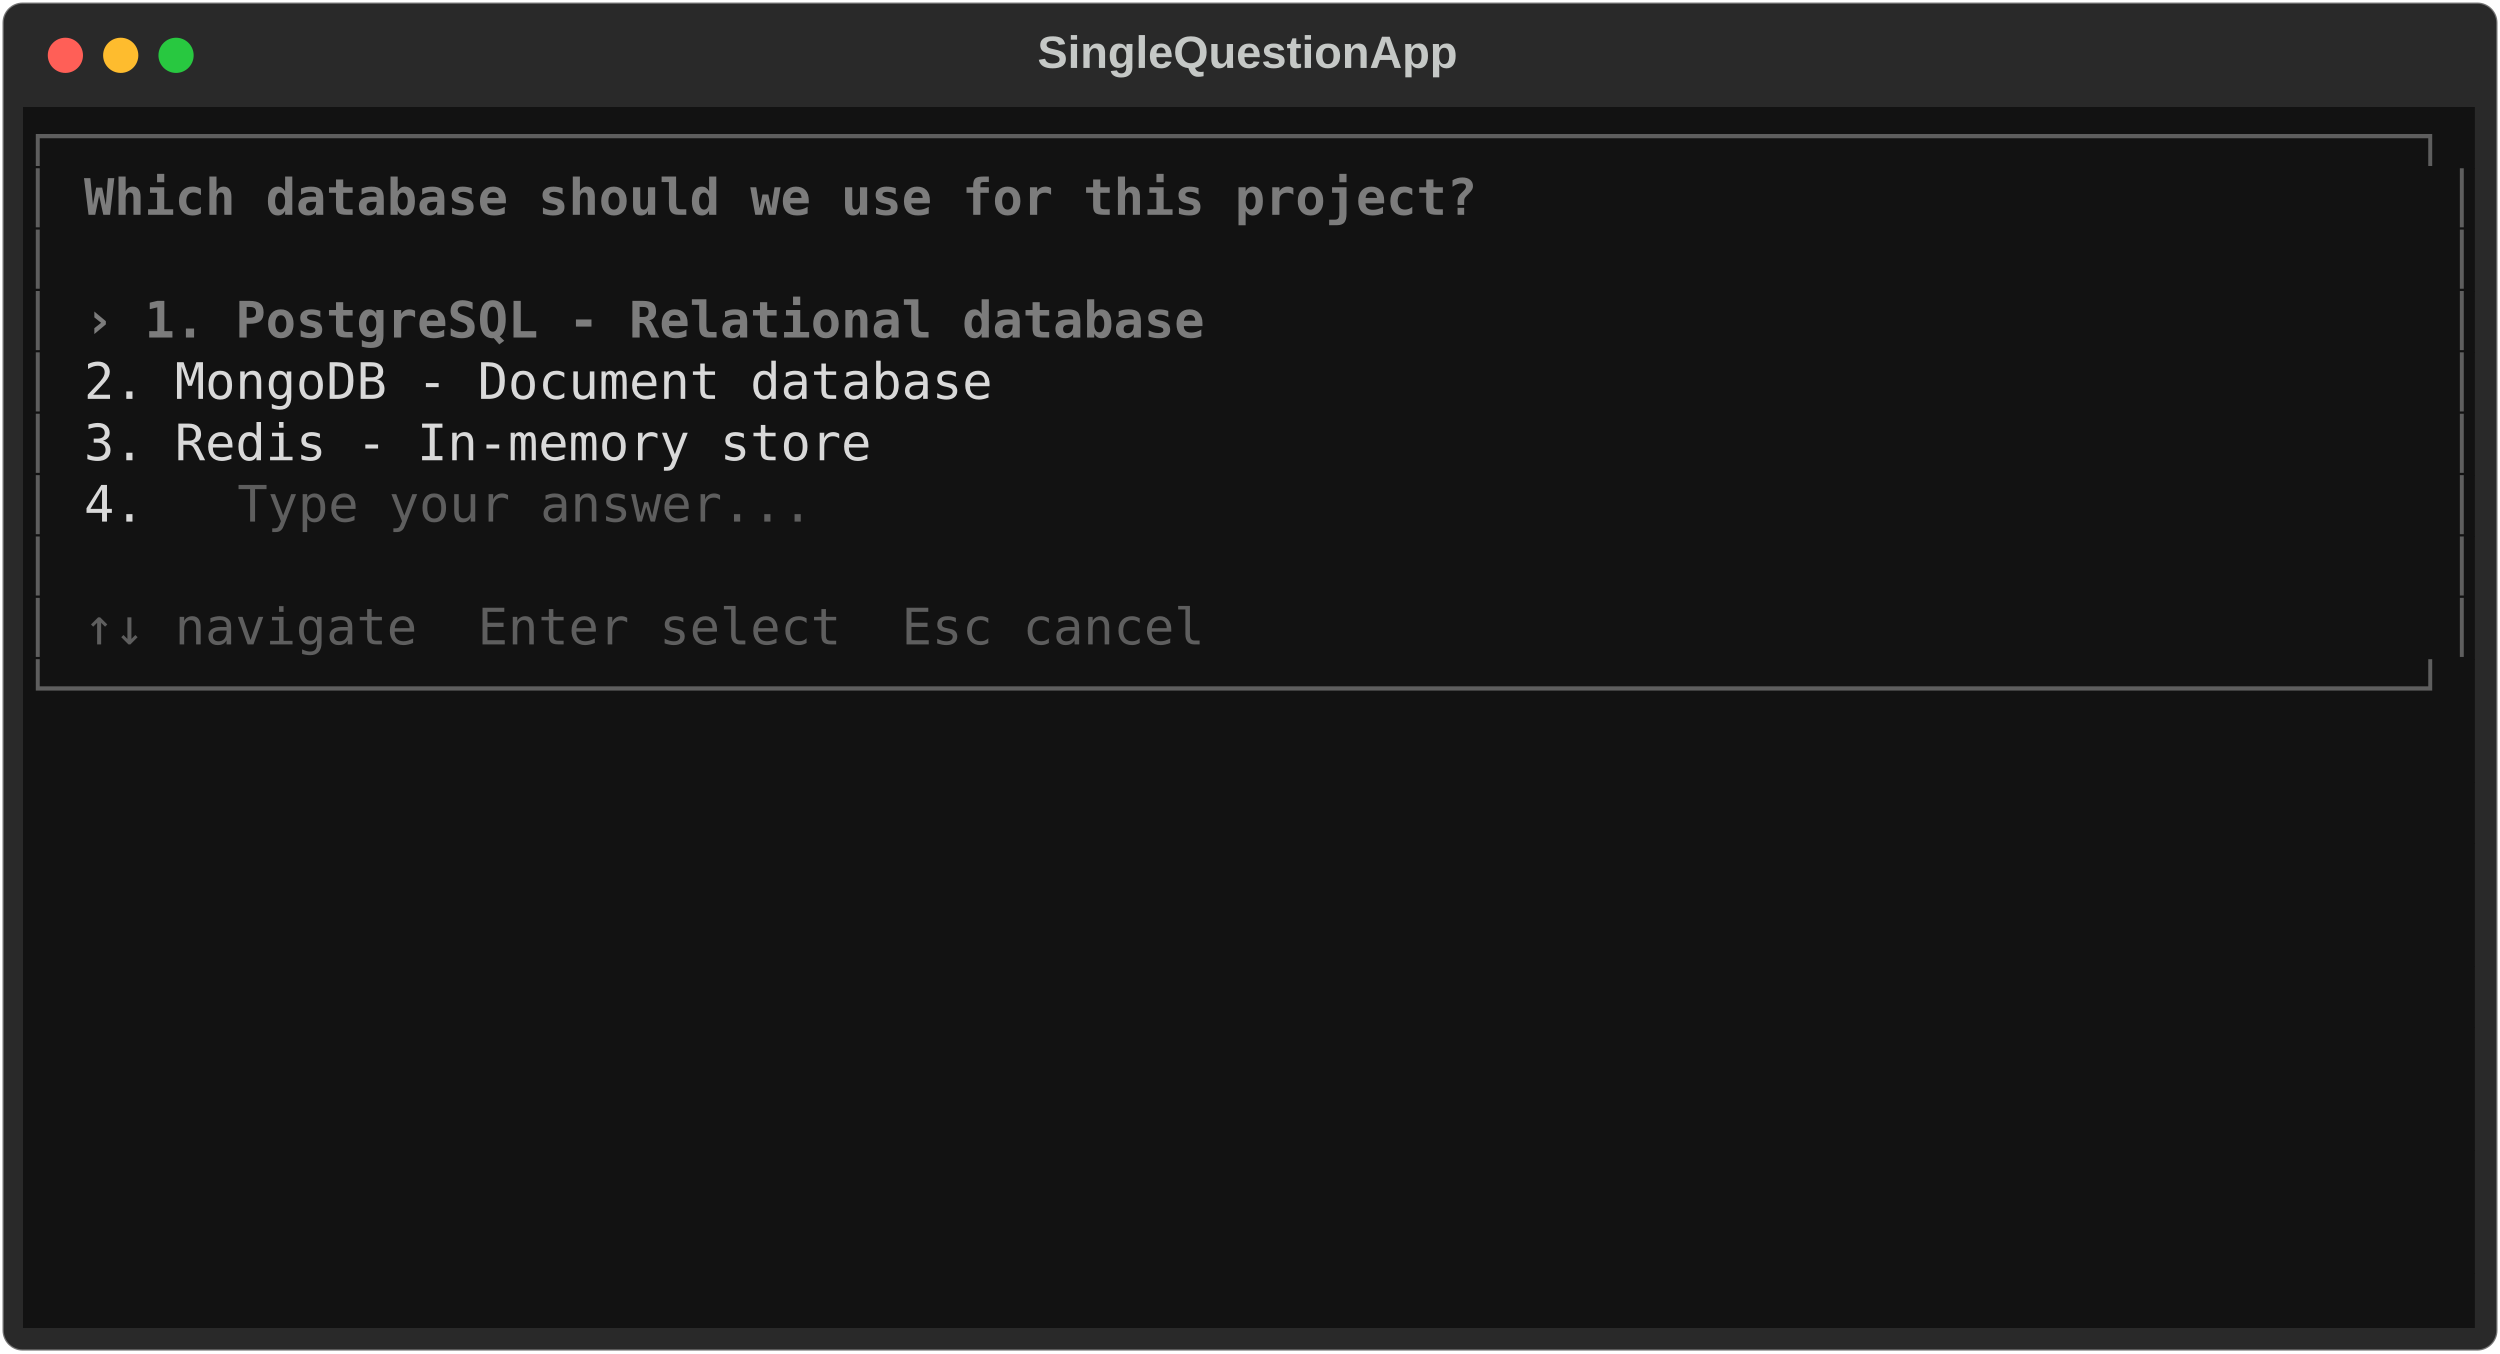
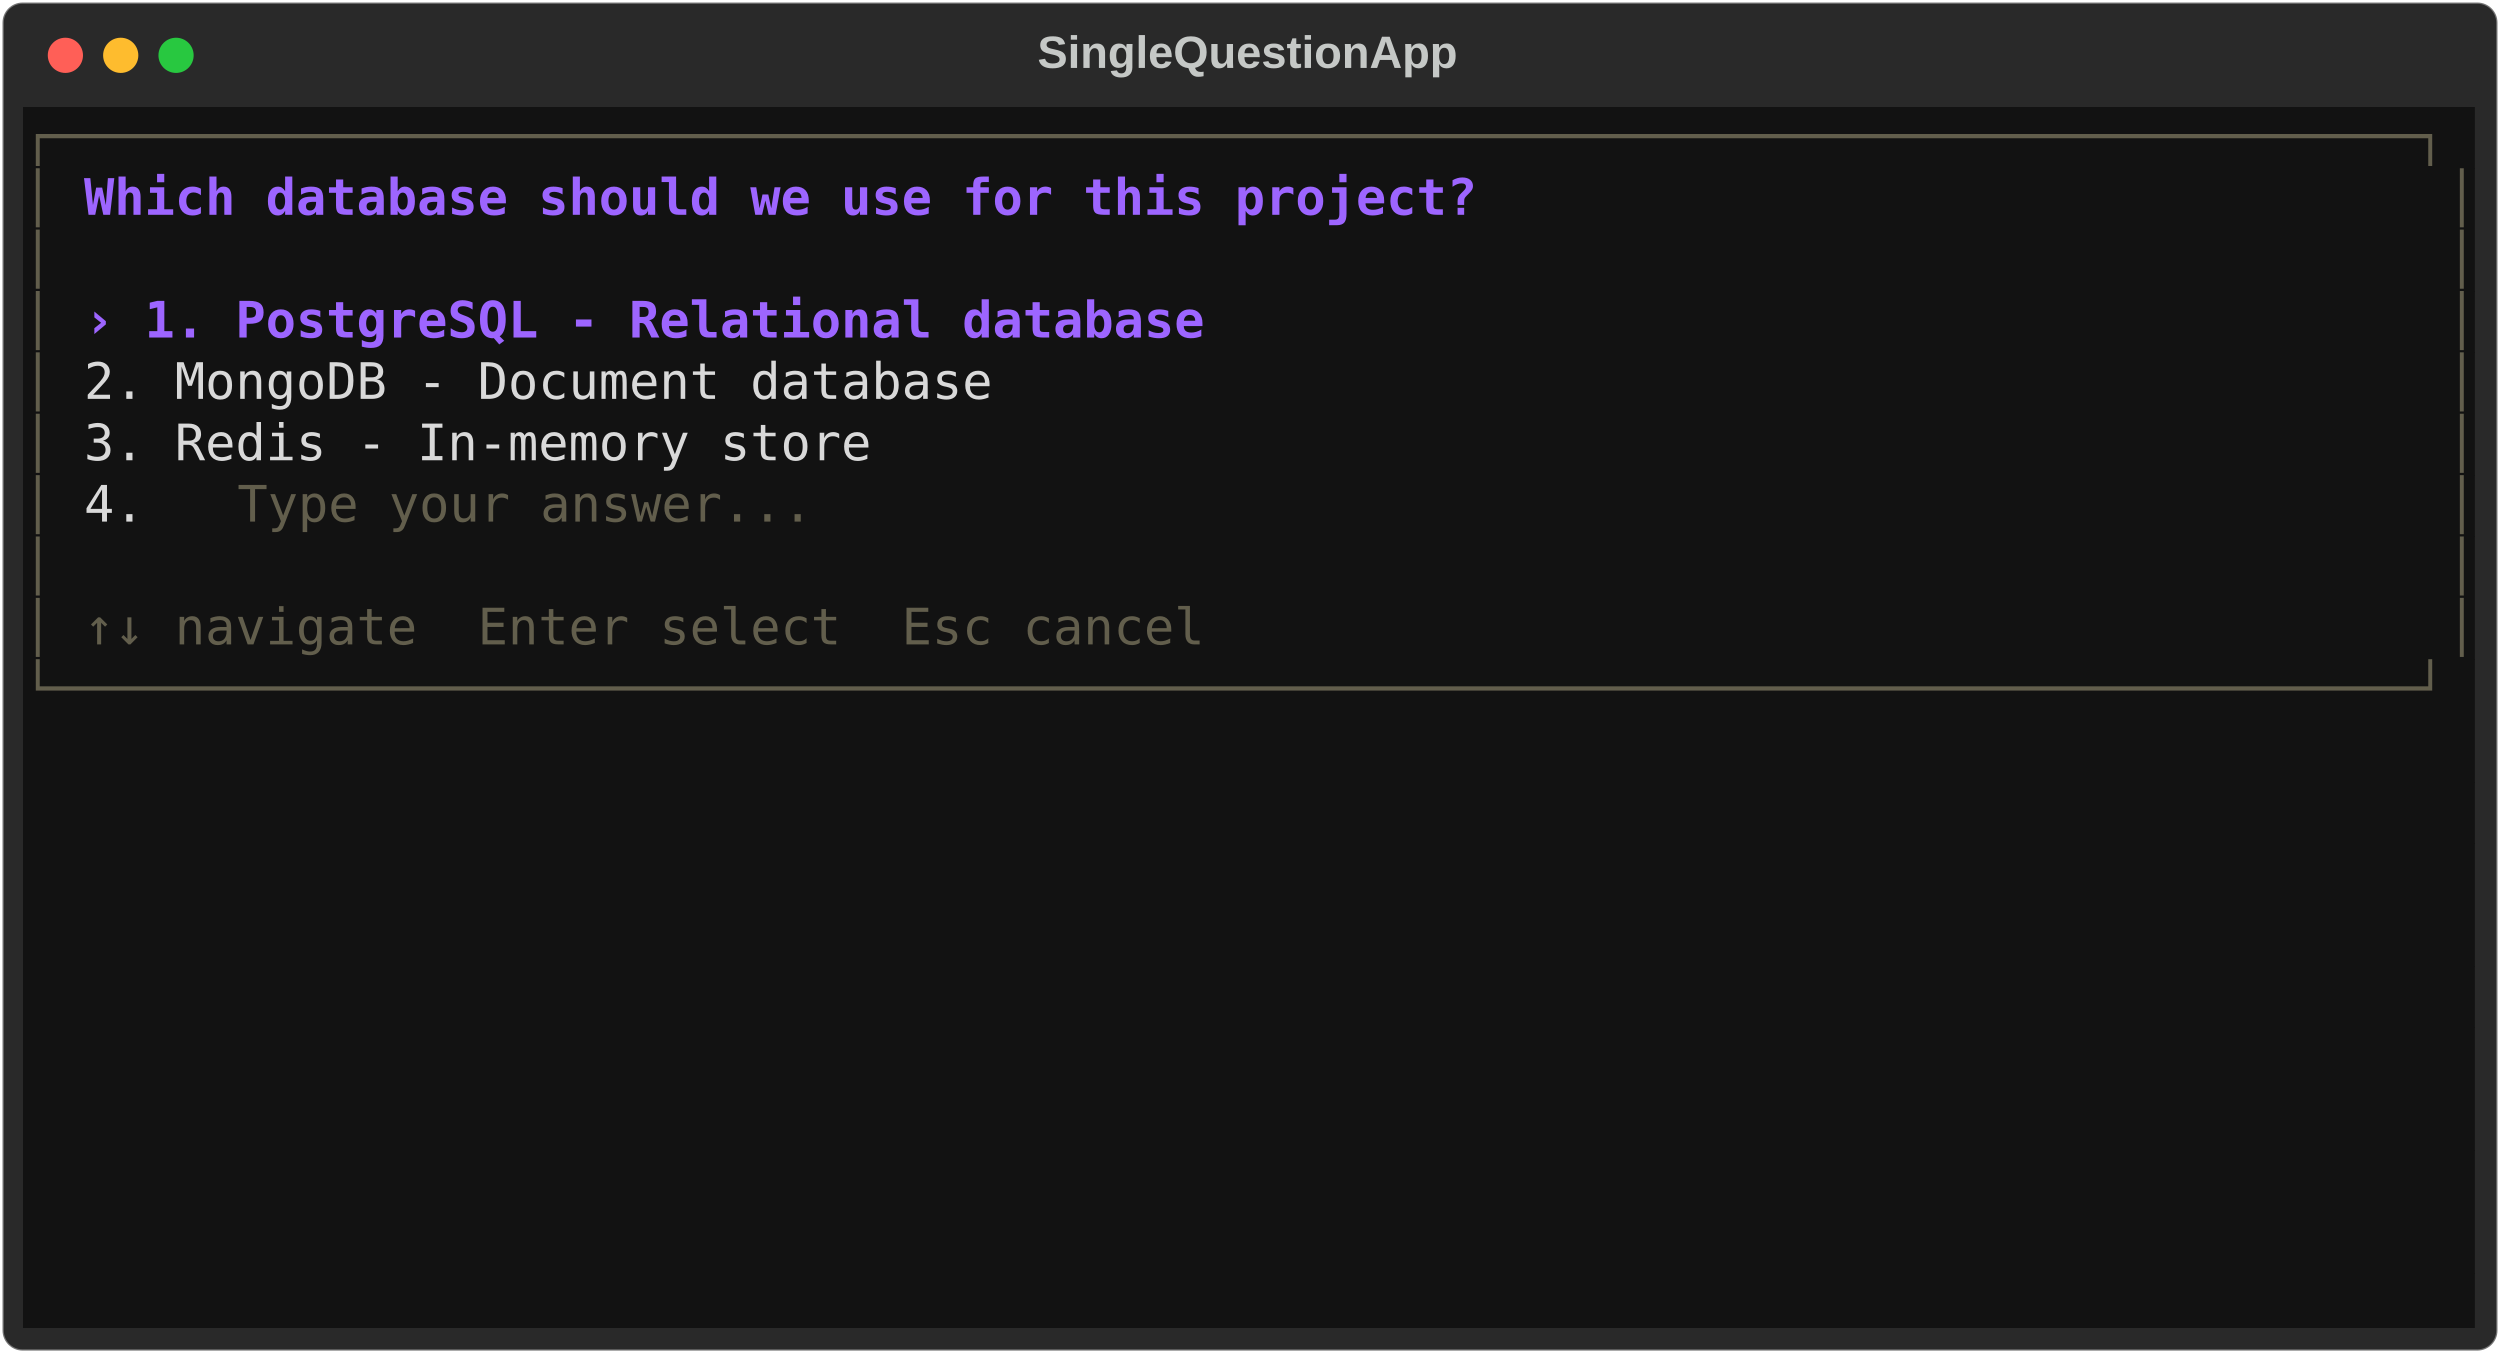
<svg xmlns="http://www.w3.org/2000/svg" class="rich-terminal" viewBox="0 0 994 538.0">
  <style>

    @font-face {
        font-family: "Fira Code";
        src: local("FiraCode-Regular"),
                url("https://cdnjs.cloudflare.com/ajax/libs/firacode/6.2.0/woff2/FiraCode-Regular.woff2") format("woff2"),
                url("https://cdnjs.cloudflare.com/ajax/libs/firacode/6.2.0/woff/FiraCode-Regular.woff") format("woff");
        font-style: normal;
        font-weight: 400;
    }
    @font-face {
        font-family: "Fira Code";
        src: local("FiraCode-Bold"),
                url("https://cdnjs.cloudflare.com/ajax/libs/firacode/6.2.0/woff2/FiraCode-Bold.woff2") format("woff2"),
                url("https://cdnjs.cloudflare.com/ajax/libs/firacode/6.2.0/woff/FiraCode-Bold.woff") format("woff");
        font-style: bold;
        font-weight: 700;
    }

    .terminal-matrix {
        font-family: Fira Code, monospace;
        font-size: 20px;
        line-height: 24.4px;
        font-variant-east-asian: full-width;
    }

    .terminal-title {
        font-size: 18px;
        font-weight: bold;
        font-family: arial;
    }

-     .terminal-r1 { fill: #5e5e5e }
+     .terminal-r1 { fill: #625e4c }
.terminal-r2 { fill: #c5c8c6 }
- .terminal-r3 { fill: #7c7c7c;font-weight: bold }
+ .terminal-r3 { fill: #9d65ff;font-weight: bold }
.terminal-r4 { fill: #d9d9d9 }
    </style>
  <defs>
    <clipPath id="terminal-clip-terminal">
      <rect x="0" y="0" width="975.0" height="487.0" />
    </clipPath>
    <clipPath id="terminal-line-0">
      <rect x="0" y="1.5" width="976" height="24.65" />
    </clipPath>
    <clipPath id="terminal-line-1">
      <rect x="0" y="25.9" width="976" height="24.65" />
    </clipPath>
    <clipPath id="terminal-line-2">
      <rect x="0" y="50.3" width="976" height="24.65" />
    </clipPath>
    <clipPath id="terminal-line-3">
      <rect x="0" y="74.7" width="976" height="24.65" />
    </clipPath>
    <clipPath id="terminal-line-4">
      <rect x="0" y="99.1" width="976" height="24.65" />
    </clipPath>
    <clipPath id="terminal-line-5">
      <rect x="0" y="123.5" width="976" height="24.65" />
    </clipPath>
    <clipPath id="terminal-line-6">
      <rect x="0" y="147.9" width="976" height="24.65" />
    </clipPath>
    <clipPath id="terminal-line-7">
      <rect x="0" y="172.3" width="976" height="24.65" />
    </clipPath>
    <clipPath id="terminal-line-8">
      <rect x="0" y="196.7" width="976" height="24.65" />
    </clipPath>
    <clipPath id="terminal-line-9">
      <rect x="0" y="221.1" width="976" height="24.65" />
    </clipPath>
    <clipPath id="terminal-line-10">
      <rect x="0" y="245.5" width="976" height="24.65" />
    </clipPath>
    <clipPath id="terminal-line-11">
      <rect x="0" y="269.9" width="976" height="24.65" />
    </clipPath>
    <clipPath id="terminal-line-12">
      <rect x="0" y="294.3" width="976" height="24.65" />
    </clipPath>
    <clipPath id="terminal-line-13">
      <rect x="0" y="318.7" width="976" height="24.65" />
    </clipPath>
    <clipPath id="terminal-line-14">
      <rect x="0" y="343.1" width="976" height="24.65" />
    </clipPath>
    <clipPath id="terminal-line-15">
      <rect x="0" y="367.5" width="976" height="24.65" />
    </clipPath>
    <clipPath id="terminal-line-16">
      <rect x="0" y="391.9" width="976" height="24.65" />
    </clipPath>
    <clipPath id="terminal-line-17">
      <rect x="0" y="416.3" width="976" height="24.65" />
    </clipPath>
    <clipPath id="terminal-line-18">
      <rect x="0" y="440.7" width="976" height="24.65" />
    </clipPath>
  </defs>
  <rect fill="#292929" stroke="rgba(255,255,255,0.35)" stroke-width="1" x="1" y="1" width="992" height="536" rx="8" />
  <text class="terminal-title" fill="#c5c8c6" text-anchor="middle" x="496" y="27">SingleQuestionApp</text>
  <g transform="translate(26,22)">
    <circle cx="0" cy="0" r="7" fill="#ff5f57" />
    <circle cx="22" cy="0" r="7" fill="#febc2e" />
    <circle cx="44" cy="0" r="7" fill="#28c840" />
  </g>
  <g transform="translate(9, 41)" clip-path="url(#terminal-clip-terminal)">
    <rect fill="#121212" x="0" y="1.5" width="976" height="24.65" shape-rendering="crispEdges" />
    <rect fill="#121212" x="0" y="25.9" width="12.2" height="24.65" shape-rendering="crispEdges" />
    <rect fill="#121212" x="12.2" y="25.9" width="12.2" height="24.65" shape-rendering="crispEdges" />
    <rect fill="#121212" x="24.4" y="25.9" width="561.2" height="24.65" shape-rendering="crispEdges" />
    <rect fill="#121212" x="585.6" y="25.9" width="378.2" height="24.65" shape-rendering="crispEdges" />
    <rect fill="#121212" x="963.8" y="25.9" width="12.2" height="24.65" shape-rendering="crispEdges" />
    <rect fill="#121212" x="0" y="50.3" width="12.2" height="24.65" shape-rendering="crispEdges" />
    <rect fill="#121212" x="12.2" y="50.3" width="951.6" height="24.65" shape-rendering="crispEdges" />
    <rect fill="#121212" x="963.8" y="50.3" width="12.2" height="24.65" shape-rendering="crispEdges" />
    <rect fill="#121212" x="0" y="74.7" width="12.2" height="24.65" shape-rendering="crispEdges" />
    <rect fill="#121212" x="12.2" y="74.7" width="12.2" height="24.65" shape-rendering="crispEdges" />
    <rect fill="#121212" x="24.4" y="74.7" width="451.4" height="24.65" shape-rendering="crispEdges" />
    <rect fill="#121212" x="475.8" y="74.7" width="488" height="24.65" shape-rendering="crispEdges" />
    <rect fill="#121212" x="963.8" y="74.7" width="12.2" height="24.65" shape-rendering="crispEdges" />
    <rect fill="#121212" x="0" y="99.1" width="12.2" height="24.65" shape-rendering="crispEdges" />
    <rect fill="#121212" x="12.2" y="99.1" width="12.2" height="24.65" shape-rendering="crispEdges" />
    <rect fill="#121212" x="24.4" y="99.1" width="390.4" height="24.65" shape-rendering="crispEdges" />
    <rect fill="#121212" x="414.8" y="99.1" width="549" height="24.65" shape-rendering="crispEdges" />
    <rect fill="#121212" x="963.8" y="99.1" width="12.2" height="24.65" shape-rendering="crispEdges" />
    <rect fill="#121212" x="0" y="123.5" width="12.2" height="24.65" shape-rendering="crispEdges" />
    <rect fill="#121212" x="12.2" y="123.5" width="12.2" height="24.65" shape-rendering="crispEdges" />
    <rect fill="#121212" x="24.4" y="123.5" width="341.6" height="24.65" shape-rendering="crispEdges" />
    <rect fill="#121212" x="366" y="123.5" width="597.8" height="24.65" shape-rendering="crispEdges" />
    <rect fill="#121212" x="963.8" y="123.5" width="12.2" height="24.65" shape-rendering="crispEdges" />
    <rect fill="#121212" x="0" y="147.9" width="12.2" height="24.65" shape-rendering="crispEdges" />
    <rect fill="#121212" x="12.2" y="147.9" width="12.2" height="24.65" shape-rendering="crispEdges" />
    <rect fill="#121212" x="24.4" y="147.9" width="61" height="24.65" shape-rendering="crispEdges" />
    <rect fill="#121212" x="85.4" y="147.9" width="231.8" height="24.65" shape-rendering="crispEdges" />
    <rect fill="#121212" x="317.2" y="147.9" width="646.6" height="24.65" shape-rendering="crispEdges" />
    <rect fill="#121212" x="963.8" y="147.9" width="12.2" height="24.65" shape-rendering="crispEdges" />
    <rect fill="#121212" x="0" y="172.3" width="12.2" height="24.65" shape-rendering="crispEdges" />
    <rect fill="#121212" x="12.2" y="172.3" width="951.6" height="24.65" shape-rendering="crispEdges" />
    <rect fill="#121212" x="963.8" y="172.3" width="12.2" height="24.65" shape-rendering="crispEdges" />
    <rect fill="#121212" x="0" y="196.7" width="12.2" height="24.65" shape-rendering="crispEdges" />
    <rect fill="#121212" x="12.2" y="196.7" width="12.2" height="24.65" shape-rendering="crispEdges" />
    <rect fill="#121212" x="24.4" y="196.7" width="451.4" height="24.65" shape-rendering="crispEdges" />
    <rect fill="#121212" x="475.8" y="196.7" width="488" height="24.65" shape-rendering="crispEdges" />
    <rect fill="#121212" x="963.8" y="196.7" width="12.2" height="24.65" shape-rendering="crispEdges" />
    <rect fill="#121212" x="0" y="221.1" width="976" height="24.65" shape-rendering="crispEdges" />
    <rect fill="#121212" x="0" y="245.5" width="976" height="24.65" shape-rendering="crispEdges" />
    <rect fill="#121212" x="0" y="269.9" width="976" height="24.65" shape-rendering="crispEdges" />
    <rect fill="#121212" x="0" y="294.3" width="976" height="24.65" shape-rendering="crispEdges" />
    <rect fill="#121212" x="0" y="318.7" width="976" height="24.65" shape-rendering="crispEdges" />
    <rect fill="#121212" x="0" y="343.1" width="976" height="24.65" shape-rendering="crispEdges" />
    <rect fill="#121212" x="0" y="367.5" width="976" height="24.65" shape-rendering="crispEdges" />
    <rect fill="#121212" x="0" y="391.9" width="976" height="24.65" shape-rendering="crispEdges" />
    <rect fill="#121212" x="0" y="416.3" width="976" height="24.65" shape-rendering="crispEdges" />
    <rect fill="#121212" x="0" y="440.7" width="976" height="24.65" shape-rendering="crispEdges" />
    <rect fill="#121212" x="0" y="465.1" width="976" height="24.65" shape-rendering="crispEdges" />
    <g class="terminal-matrix">
      <text class="terminal-r1" x="0" y="20" textLength="976" clip-path="url(#terminal-line-0)">┌──────────────────────────────────────────────────────────────────────────────┐</text>
      <text class="terminal-r2" x="976" y="20" textLength="12.2" clip-path="url(#terminal-line-0)">
</text>
      <text class="terminal-r1" x="0" y="44.4" textLength="12.2" clip-path="url(#terminal-line-1)">│</text>
      <text class="terminal-r3" x="24.4" y="44.4" textLength="561.2" clip-path="url(#terminal-line-1)">Which database should we use for this project?</text>
      <text class="terminal-r1" x="963.8" y="44.4" textLength="12.2" clip-path="url(#terminal-line-1)">│</text>
      <text class="terminal-r2" x="976" y="44.4" textLength="12.2" clip-path="url(#terminal-line-1)">
</text>
      <text class="terminal-r1" x="0" y="68.8" textLength="12.2" clip-path="url(#terminal-line-2)">│</text>
      <text class="terminal-r1" x="963.8" y="68.8" textLength="12.2" clip-path="url(#terminal-line-2)">│</text>
      <text class="terminal-r2" x="976" y="68.8" textLength="12.2" clip-path="url(#terminal-line-2)">
</text>
      <text class="terminal-r1" x="0" y="93.2" textLength="12.2" clip-path="url(#terminal-line-3)">│</text>
      <text class="terminal-r3" x="24.4" y="93.2" textLength="451.4" clip-path="url(#terminal-line-3)">› 1. PostgreSQL - Relational database</text>
      <text class="terminal-r1" x="963.8" y="93.2" textLength="12.2" clip-path="url(#terminal-line-3)">│</text>
      <text class="terminal-r2" x="976" y="93.2" textLength="12.2" clip-path="url(#terminal-line-3)">
</text>
      <text class="terminal-r1" x="0" y="117.6" textLength="12.2" clip-path="url(#terminal-line-4)">│</text>
      <text class="terminal-r4" x="24.4" y="117.6" textLength="390.4" clip-path="url(#terminal-line-4)">  2. MongoDB - Document database</text>
      <text class="terminal-r1" x="963.8" y="117.6" textLength="12.2" clip-path="url(#terminal-line-4)">│</text>
      <text class="terminal-r2" x="976" y="117.6" textLength="12.2" clip-path="url(#terminal-line-4)">
</text>
      <text class="terminal-r1" x="0" y="142" textLength="12.2" clip-path="url(#terminal-line-5)">│</text>
      <text class="terminal-r4" x="24.4" y="142" textLength="341.6" clip-path="url(#terminal-line-5)">  3. Redis - In-memory store</text>
      <text class="terminal-r1" x="963.8" y="142" textLength="12.2" clip-path="url(#terminal-line-5)">│</text>
      <text class="terminal-r2" x="976" y="142" textLength="12.2" clip-path="url(#terminal-line-5)">
</text>
      <text class="terminal-r1" x="0" y="166.4" textLength="12.2" clip-path="url(#terminal-line-6)">│</text>
      <text class="terminal-r4" x="24.4" y="166.4" textLength="61" clip-path="url(#terminal-line-6)">  4. </text>
      <text class="terminal-r1" x="85.4" y="166.4" textLength="231.8" clip-path="url(#terminal-line-6)">Type your answer...</text>
      <text class="terminal-r1" x="963.8" y="166.4" textLength="12.2" clip-path="url(#terminal-line-6)">│</text>
      <text class="terminal-r2" x="976" y="166.4" textLength="12.2" clip-path="url(#terminal-line-6)">
</text>
      <text class="terminal-r1" x="0" y="190.8" textLength="12.2" clip-path="url(#terminal-line-7)">│</text>
      <text class="terminal-r1" x="963.8" y="190.8" textLength="12.2" clip-path="url(#terminal-line-7)">│</text>
      <text class="terminal-r2" x="976" y="190.8" textLength="12.2" clip-path="url(#terminal-line-7)">
</text>
      <text class="terminal-r1" x="0" y="215.2" textLength="12.2" clip-path="url(#terminal-line-8)">│</text>
      <text class="terminal-r1" x="24.4" y="215.2" textLength="451.4" clip-path="url(#terminal-line-8)">↑↓ navigate  Enter select  Esc cancel</text>
      <text class="terminal-r1" x="963.8" y="215.2" textLength="12.2" clip-path="url(#terminal-line-8)">│</text>
      <text class="terminal-r2" x="976" y="215.2" textLength="12.2" clip-path="url(#terminal-line-8)">
</text>
      <text class="terminal-r1" x="0" y="239.6" textLength="976" clip-path="url(#terminal-line-9)">└──────────────────────────────────────────────────────────────────────────────┘</text>
      <text class="terminal-r2" x="976" y="239.6" textLength="12.2" clip-path="url(#terminal-line-9)">
</text>
      <text class="terminal-r2" x="976" y="264" textLength="12.2" clip-path="url(#terminal-line-10)">
</text>
      <text class="terminal-r2" x="976" y="288.4" textLength="12.2" clip-path="url(#terminal-line-11)">
</text>
      <text class="terminal-r2" x="976" y="312.8" textLength="12.2" clip-path="url(#terminal-line-12)">
</text>
      <text class="terminal-r2" x="976" y="337.2" textLength="12.2" clip-path="url(#terminal-line-13)">
</text>
      <text class="terminal-r2" x="976" y="361.6" textLength="12.2" clip-path="url(#terminal-line-14)">
</text>
      <text class="terminal-r2" x="976" y="386" textLength="12.2" clip-path="url(#terminal-line-15)">
</text>
      <text class="terminal-r2" x="976" y="410.4" textLength="12.2" clip-path="url(#terminal-line-16)">
</text>
      <text class="terminal-r2" x="976" y="434.8" textLength="12.2" clip-path="url(#terminal-line-17)">
</text>
      <text class="terminal-r2" x="976" y="459.2" textLength="12.2" clip-path="url(#terminal-line-18)">
</text>
    </g>
  </g>
</svg>
